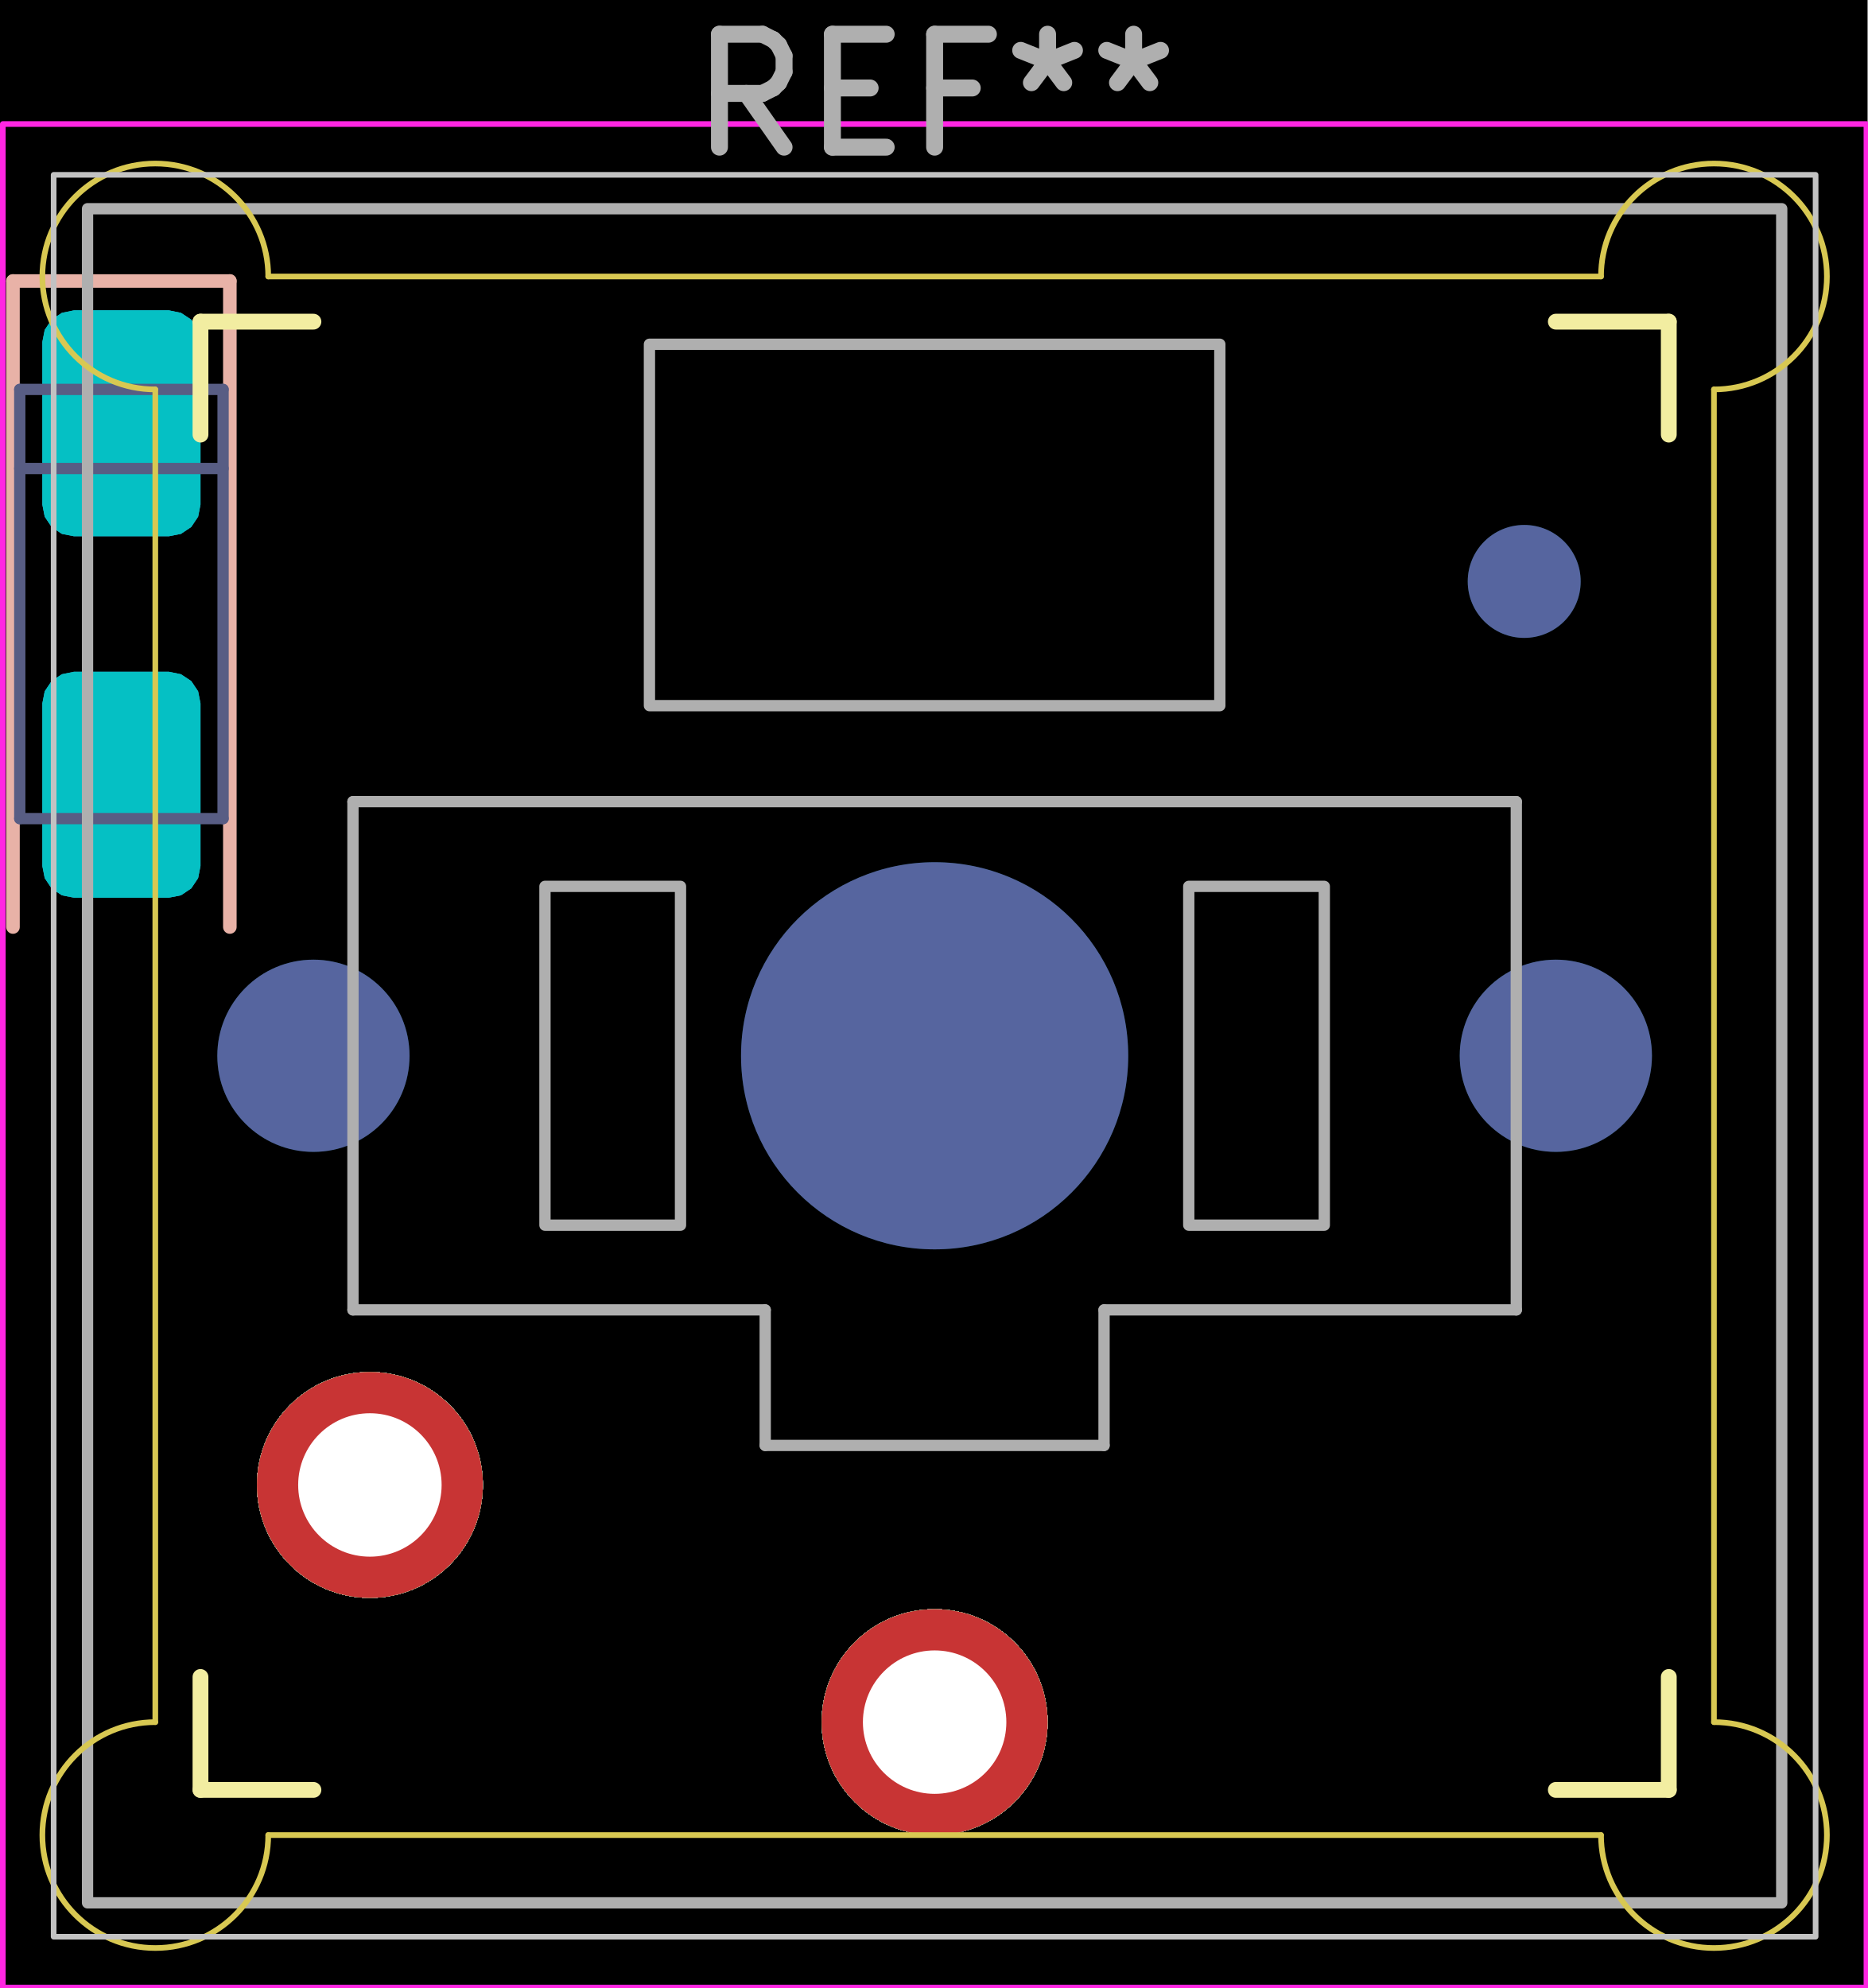
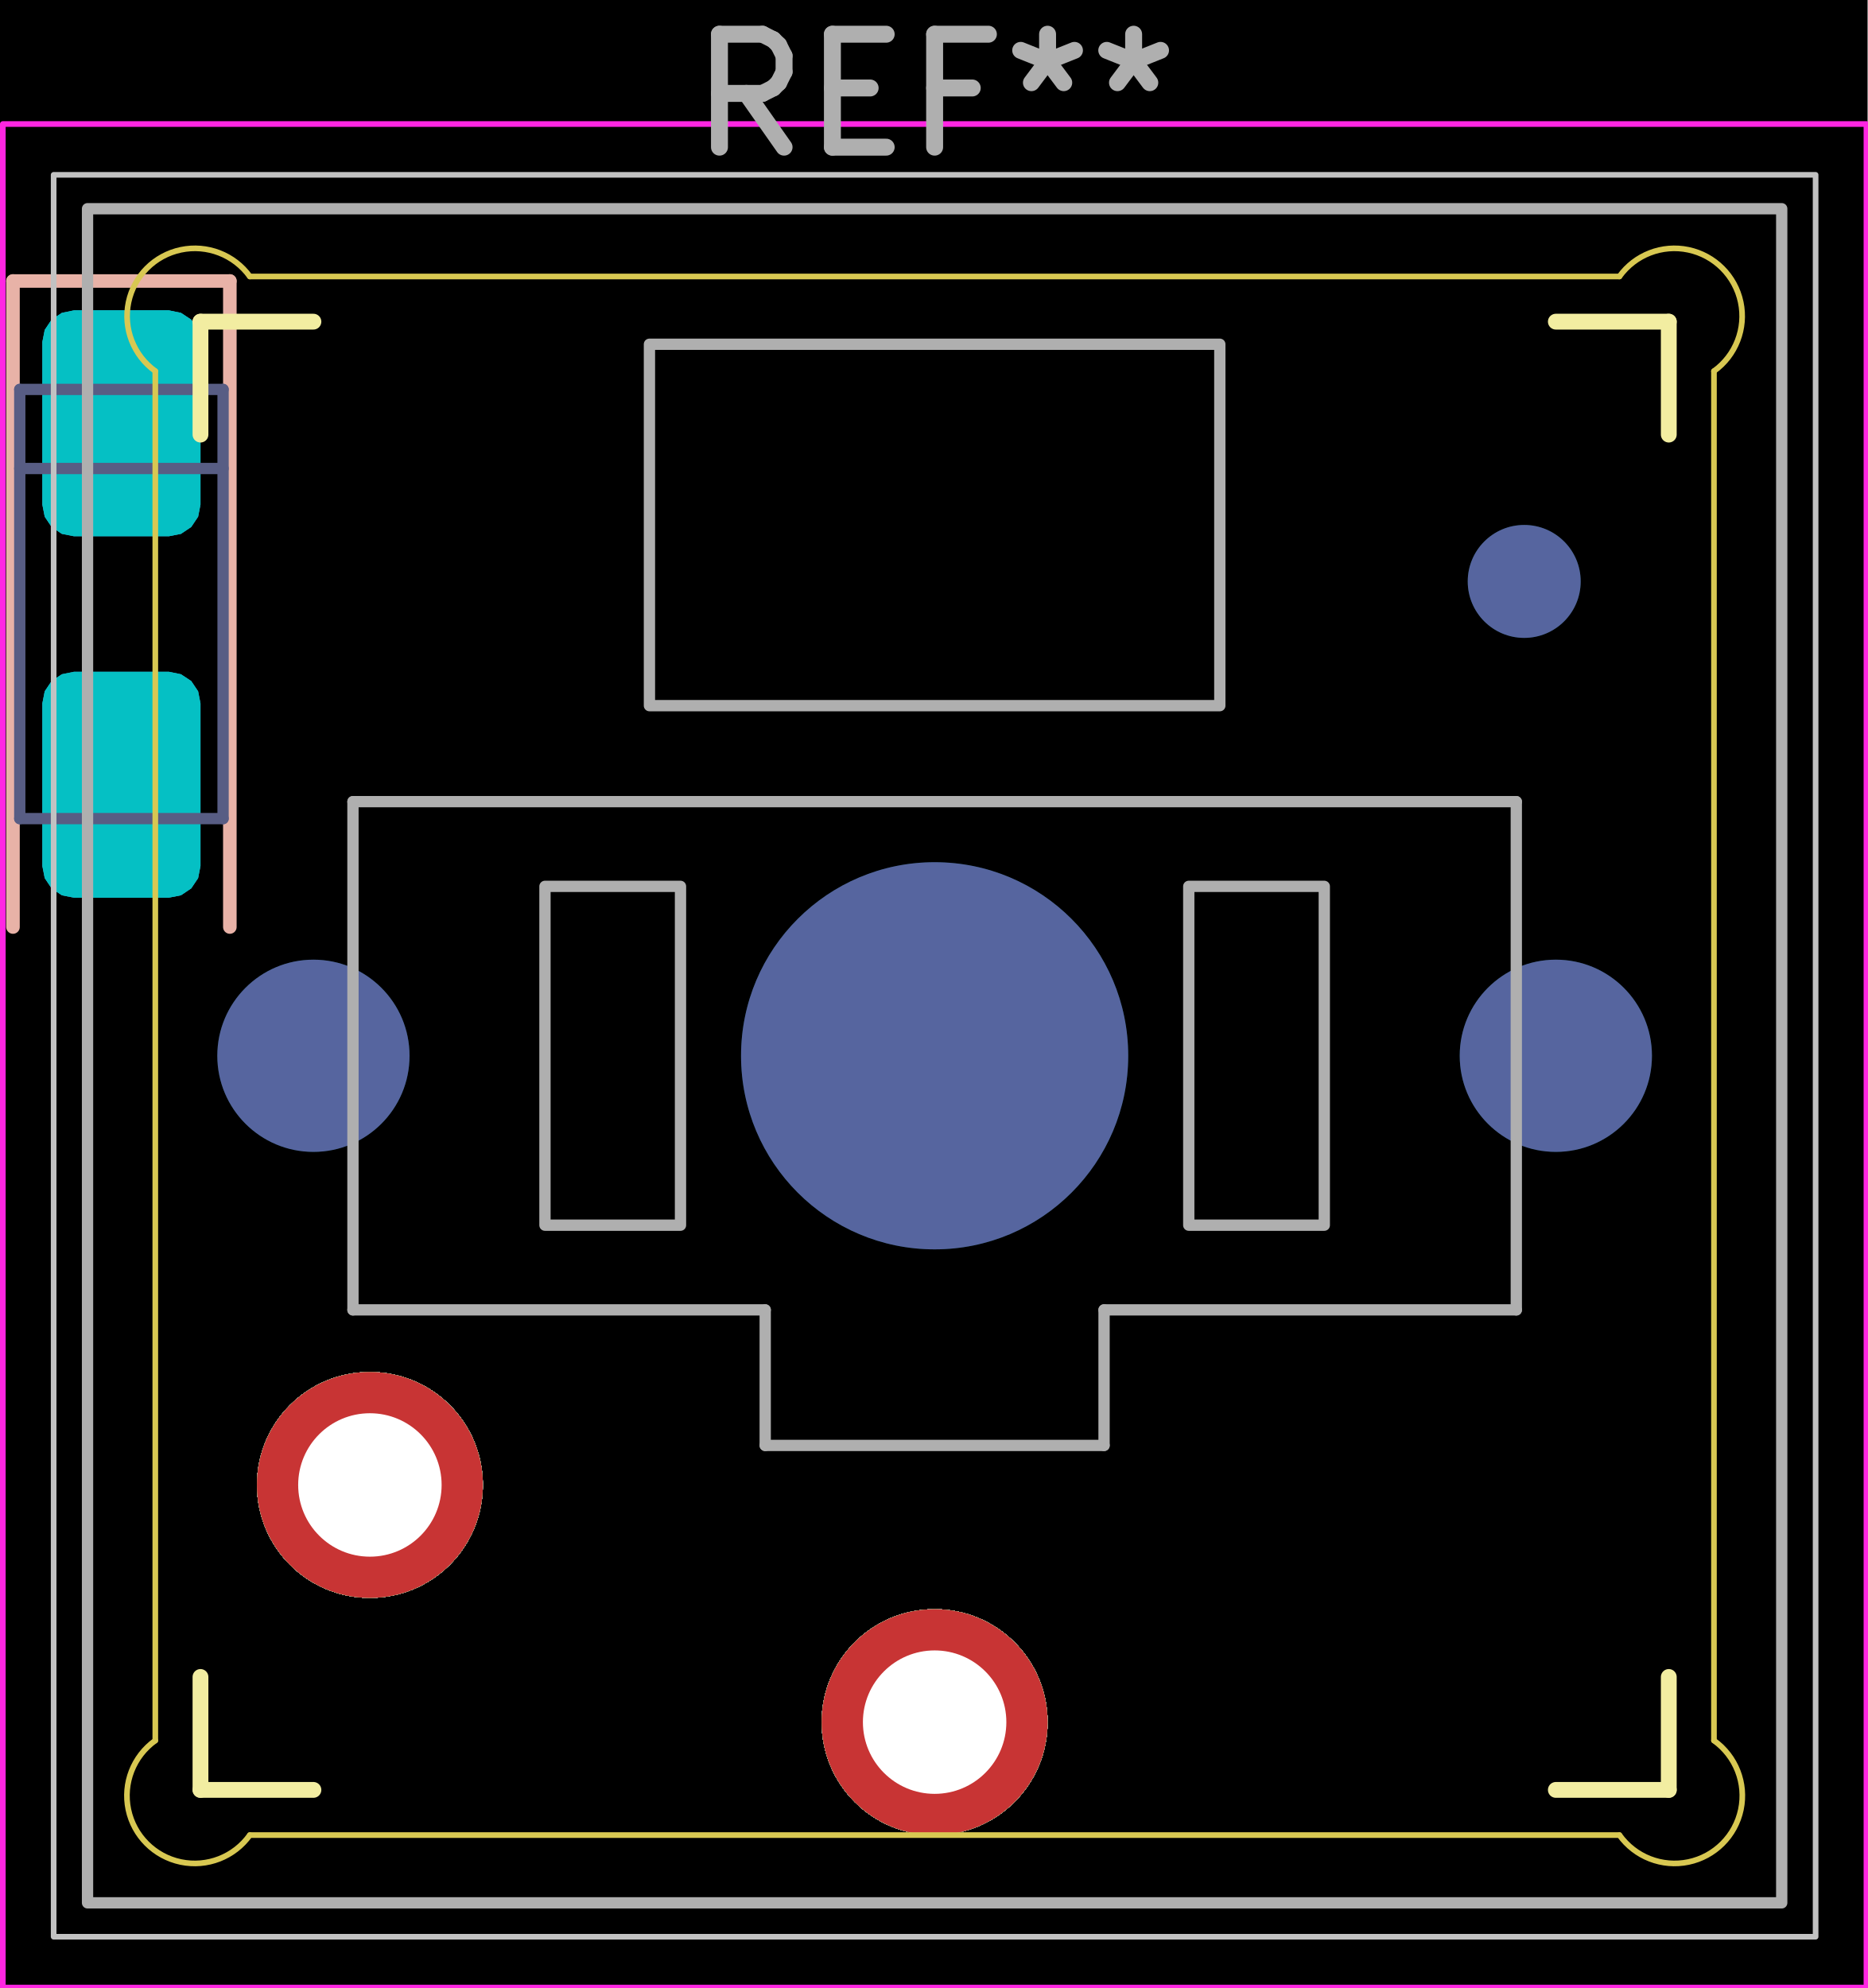
<svg xmlns="http://www.w3.org/2000/svg" version="1.1" width="100%" height="100%" viewBox="0 0 16.535 17.602" preserveAspectRatio="xMidYMid meet">
  <rect width="100%" height="100%" fill="black" />
  <g style="fill:#000000; fill-opacity:1;stroke:#000000; stroke-opacity:1; stroke-linecap:round; stroke-linejoin:round;" transform="translate(0 0) scale(1 1)">
</g>
  <g style="fill:#4D7FC4; fill-opacity:1; stroke:none;">
    <circle cx="8.275" cy="15.248" r="1" />
    <circle cx="3.275" cy="13.148" r="1" />
    <path style="fill:#4D7FC4; fill-opacity:1; stroke:none;fill-rule:evenodd;" d="M 0.655,7.948 0.548,7.927 0.457,7.866 0.396,7.775 0.375,7.668 0.375,6.228 0.396,6.121 0.457,6.03 0.548,5.97 0.655,5.948 1.495,5.948 1.602,5.97 1.693,6.03 1.754,6.121 1.775,6.228 1.775,7.668 1.754,7.775 1.693,7.866 1.602,7.927 1.495,7.948 Z" />
    <path style="fill:#4D7FC4; fill-opacity:1; stroke:none;fill-rule:evenodd;" d="M 0.655,4.748 0.548,4.727 0.457,4.666 0.396,4.575 0.375,4.468 0.375,3.028 0.396,2.921 0.457,2.83 0.548,2.77 0.655,2.748 1.495,2.748 1.602,2.77 1.693,2.83 1.754,2.921 1.775,3.028 1.775,4.468 1.754,4.575 1.693,4.666 1.602,4.727 1.495,4.748 Z" />
  </g>
  <g style="fill:#02FFEE; fill-opacity:0.4; stroke:none;">
    <circle cx="2.775" cy="9.348" r="0.851" />
    <circle cx="8.275" cy="9.348" r="1.714" />
    <circle cx="13.495" cy="5.148" r="0.5" />
    <circle cx="13.775" cy="9.348" r="0.851" />
    <circle cx="8.275" cy="15.248" r="1" />
    <circle cx="3.275" cy="13.148" r="1" />
    <path style="fill:#02FFEE; fill-opacity:0.4; stroke:none;fill-rule:evenodd;" d="M 0.655,7.948 0.548,7.927 0.457,7.866 0.396,7.775 0.375,7.668 0.375,6.228 0.396,6.121 0.457,6.03 0.548,5.97 0.655,5.948 1.495,5.948 1.602,5.97 1.693,6.03 1.754,6.121 1.775,6.228 1.775,7.668 1.754,7.775 1.693,7.866 1.602,7.927 1.495,7.948 Z" />
    <path style="fill:#02FFEE; fill-opacity:0.4; stroke:none;fill-rule:evenodd;" d="M 0.655,4.748 0.548,4.727 0.457,4.666 0.396,4.575 0.375,4.468 0.375,3.028 0.396,2.921 0.457,2.83 0.548,2.77 0.655,2.748 1.495,2.748 1.602,2.77 1.693,2.83 1.754,2.921 1.775,3.028 1.775,4.468 1.754,4.575 1.693,4.666 1.602,4.727 1.495,4.748 Z" />
    <path style="fill:#00C2C2; fill-opacity:0.9; stroke:none;fill-rule:evenodd;" d="M 0.655,7.948 0.548,7.927 0.457,7.866 0.396,7.775 0.375,7.668 0.375,6.228 0.396,6.121 0.457,6.03 0.548,5.97 0.655,5.948 1.495,5.948 1.602,5.97 1.693,6.03 1.754,6.121 1.775,6.228 1.775,7.668 1.754,7.775 1.693,7.866 1.602,7.927 1.495,7.948 Z" />
    <path style="fill:#00C2C2; fill-opacity:0.9; stroke:none;fill-rule:evenodd;" d="M 0.655,4.748 0.548,4.727 0.457,4.666 0.396,4.575 0.375,4.468 0.375,3.028 0.396,2.921 0.457,2.83 0.548,2.77 0.655,2.748 1.495,2.748 1.602,2.77 1.693,2.83 1.754,2.921 1.775,3.028 1.775,4.468 1.754,4.575 1.693,4.666 1.602,4.727 1.495,4.748 Z" />
  </g>
  <g style="fill:none;  stroke:#E8B2A7; stroke-width:0.12; stroke-opacity:1;  stroke-linecap:round; stroke-linejoin:round;">
    <path d="M0.115 2.488 L0.115 8.208 " />
    <path d="M2.035 2.488 L2.035 8.208 " />
    <path d="M0.115 2.488 L2.035 2.488 " />
  </g>
  <g style="fill:none;  stroke:#585D84; stroke-width:0.1; stroke-opacity:1;  stroke-linecap:round; stroke-linejoin:round;">
    <path d="M0.175 3.448 L0.175 7.248 " />
    <path d="M0.175 7.248 L1.975 7.248 " />
    <path d="M1.975 7.248 L1.975 3.448 " />
    <path d="M1.975 3.448 L0.175 3.448 " />
    <path d="M0.175 4.148 L1.975 4.148 " />
  </g>
  <g style="fill:#F2EDA1; fill-opacity:1; stroke:none;">
    <circle cx="8.275" cy="15.248" r="1" />
    <circle cx="3.275" cy="13.148" r="1" />
  </g>
  <g style="fill:#E8B2A7; fill-opacity:1; stroke:none;">
    <circle cx="8.275" cy="15.248" r="1" />
    <circle cx="3.275" cy="13.148" r="1" />
  </g>
  <g style="fill:#28CCD9; fill-opacity:1; stroke:none;">
    <circle cx="8.275" cy="15.248" r="1" />
    <circle cx="3.275" cy="13.148" r="1" />
  </g>
  <g style="fill:#A7A5C6; fill-opacity:1; stroke:none;">
    <circle cx="8.275" cy="15.248" r="1" />
    <circle cx="3.275" cy="13.148" r="1" />
  </g>
  <g style="fill:#F76F8E; fill-opacity:1; stroke:none;">
    <circle cx="8.275" cy="15.248" r="1" />
    <circle cx="3.275" cy="13.148" r="1" />
  </g>
  <g style="fill:#5BC3EB; fill-opacity:1; stroke:none;">
    <circle cx="8.275" cy="15.248" r="1" />
    <circle cx="3.275" cy="13.148" r="1" />
  </g>
  <g style="fill:#ED7C33; fill-opacity:1; stroke:none;">
    <circle cx="8.275" cy="15.248" r="1" />
    <circle cx="3.275" cy="13.148" r="1" />
  </g>
  <g style="fill:#F2EDA1; fill-opacity:1; stroke:none;">
    <circle cx="8.275" cy="15.248" r="1" />
    <circle cx="3.275" cy="13.148" r="1" />
  </g>
  <g style="fill:#E8B2A7; fill-opacity:1; stroke:none;">
    <circle cx="8.275" cy="15.248" r="1" />
    <circle cx="3.275" cy="13.148" r="1" />
  </g>
  <g style="fill:#28CCD9; fill-opacity:1; stroke:none;">
    <circle cx="8.275" cy="15.248" r="1" />
    <circle cx="3.275" cy="13.148" r="1" />
  </g>
  <g style="fill:#A7A5C6; fill-opacity:1; stroke:none;">
    <circle cx="8.275" cy="15.248" r="1" />
    <circle cx="3.275" cy="13.148" r="1" />
  </g>
  <g style="fill:#F76F8E; fill-opacity:1; stroke:none;">
    <circle cx="8.275" cy="15.248" r="1" />
    <circle cx="3.275" cy="13.148" r="1" />
  </g>
  <g style="fill:#5BC3EB; fill-opacity:1; stroke:none;">
    <circle cx="8.275" cy="15.248" r="1" />
    <circle cx="3.275" cy="13.148" r="1" />
  </g>
  <g style="fill:#ED7C33; fill-opacity:1; stroke:none;">
    <circle cx="8.275" cy="15.248" r="1" />
    <circle cx="3.275" cy="13.148" r="1" />
  </g>
  <g style="fill:#F2EDA1; fill-opacity:1; stroke:none;">
    <circle cx="8.275" cy="15.248" r="1" />
    <circle cx="3.275" cy="13.148" r="1" />
  </g>
  <g style="fill:#E8B2A7; fill-opacity:1; stroke:none;">
    <circle cx="8.275" cy="15.248" r="1" />
    <circle cx="3.275" cy="13.148" r="1" />
  </g>
  <g style="fill:#28CCD9; fill-opacity:1; stroke:none;">
    <circle cx="8.275" cy="15.248" r="1" />
    <circle cx="3.275" cy="13.148" r="1" />
  </g>
  <g style="fill:#A7A5C6; fill-opacity:1; stroke:none;">
    <circle cx="8.275" cy="15.248" r="1" />
    <circle cx="3.275" cy="13.148" r="1" />
  </g>
  <g style="fill:#F76F8E; fill-opacity:1; stroke:none;">
    <circle cx="8.275" cy="15.248" r="1" />
    <circle cx="3.275" cy="13.148" r="1" />
  </g>
  <g style="fill:#5BC3EB; fill-opacity:1; stroke:none;">
    <circle cx="8.275" cy="15.248" r="1" />
    <circle cx="3.275" cy="13.148" r="1" />
  </g>
  <g style="fill:#ED7C33; fill-opacity:1; stroke:none;">
    <circle cx="8.275" cy="15.248" r="1" />
    <circle cx="3.275" cy="13.148" r="1" />
  </g>
  <g style="fill:#8DCB81; fill-opacity:1; stroke:none;">
    <circle cx="8.275" cy="15.248" r="1" />
    <circle cx="3.275" cy="13.148" r="1" />
  </g>
  <g style="fill:#F2EDA1; fill-opacity:1; stroke:none;">
    <circle cx="8.275" cy="15.248" r="1" />
    <circle cx="3.275" cy="13.148" r="1" />
  </g>
  <g style="fill:#E8B2A7; fill-opacity:1; stroke:none;">
    <circle cx="8.275" cy="15.248" r="1" />
    <circle cx="3.275" cy="13.148" r="1" />
  </g>
  <g style="fill:#28CCD9; fill-opacity:1; stroke:none;">
    <circle cx="8.275" cy="15.248" r="1" />
    <circle cx="3.275" cy="13.148" r="1" />
  </g>
  <g style="fill:#A7A5C6; fill-opacity:1; stroke:none;">
    <circle cx="8.275" cy="15.248" r="1" />
    <circle cx="3.275" cy="13.148" r="1" />
  </g>
  <g style="fill:#DB628B; fill-opacity:1; stroke:none;">
    <circle cx="8.275" cy="15.248" r="1" />
    <circle cx="3.275" cy="13.148" r="1" />
  </g>
  <g style="fill:#4FCBCB; fill-opacity:1; stroke:none;">
    <circle cx="8.275" cy="15.248" r="1" />
    <circle cx="3.275" cy="13.148" r="1" />
  </g>
  <g style="fill:#CE7D2C; fill-opacity:1; stroke:none;">
    <circle cx="8.275" cy="15.248" r="1" />
    <circle cx="3.275" cy="13.148" r="1" />
  </g>
  <g style="fill:#7FC87F; fill-opacity:1; stroke:none;">
    <circle cx="8.275" cy="15.248" r="1" />
    <circle cx="3.275" cy="13.148" r="1" />
  </g>
  <g style="fill:#C83434; fill-opacity:1; stroke:none;">
    <circle cx="8.275" cy="15.248" r="1" />
    <circle cx="3.275" cy="13.148" r="1" />
  </g>
  <g style="fill:#D864FF; fill-opacity:0.4; stroke:none;">
    <circle cx="2.775" cy="9.348" r="0.851" />
    <circle cx="8.275" cy="9.348" r="1.714" />
    <circle cx="13.495" cy="5.148" r="0.5" />
    <circle cx="13.775" cy="9.348" r="0.851" />
  </g>
  <g style="fill:none;  stroke:#F2EDA1; stroke-width:0.14; stroke-opacity:1;  stroke-linecap:round; stroke-linejoin:round;">
    <path d="M1.775 3.848 L1.775 2.848 " />
    <path d="M1.775 15.848 L1.775 14.848 " />
    <path d="M1.775 15.848 L2.775 15.848 " />
    <path d="M2.775 2.848 L1.775 2.848 " />
    <path d="M13.775 15.848 L14.775 15.848 " />
    <path d="M14.775 2.848 L13.775 2.848 " />
    <path d="M14.775 2.848 L14.775 3.848 " />
    <path d="M14.775 14.848 L14.775 15.848 " />
    <path style="fill:none;  stroke:#FF26E2; stroke-width:0.05; stroke-opacity:1;  stroke-linecap:round; stroke-linejoin:round;fill:none" d="M 0.025,1.098 16.525,1.098 16.525,17.598 0.025,17.598 Z" />
  </g>
  <g style="fill:none;  stroke:#AFAFAF; stroke-width:0.15; stroke-opacity:1;  stroke-linecap:round; stroke-linejoin:round;">
    <text x="8.275" y="1.348" textLength="4.536" font-size="1.333" lengthAdjust="spacingAndGlyphs" text-anchor="middle" opacity="0" stroke-opacity="0">REF**</text>
    <g class="stroked-text">
      <path d="M6.942 1.303 L6.608 0.827 " />
      <path d="M6.37 1.303 L6.37 0.303 " />
      <path d="M6.37 0.303 L6.751 0.303 " />
      <path d="M6.751 0.303 L6.846 0.351 " />
      <path d="M6.846 0.351 L6.894 0.398 " />
      <path d="M6.894 0.398 L6.942 0.494 " />
      <path d="M6.942 0.494 L6.942 0.636 " />
      <path d="M6.942 0.636 L6.894 0.732 " />
      <path d="M6.894 0.732 L6.846 0.779 " />
      <path d="M6.846 0.779 L6.751 0.827 " />
      <path d="M6.751 0.827 L6.37 0.827 " />
      <path d="M7.37 0.779 L7.704 0.779 " />
      <path d="M7.846 1.303 L7.37 1.303 " />
      <path d="M7.37 1.303 L7.37 0.303 " />
      <path d="M7.37 0.303 L7.846 0.303 " />
      <path d="M8.608 0.779 L8.275 0.779 " />
      <path d="M8.275 1.303 L8.275 0.303 " />
      <path d="M8.275 0.303 L8.751 0.303 " />
      <path d="M9.275 0.303 L9.275 0.541 " />
      <path d="M9.037 0.446 L9.275 0.541 " />
      <path d="M9.275 0.541 L9.513 0.446 " />
      <path d="M9.132 0.732 L9.275 0.541 " />
      <path d="M9.275 0.541 L9.418 0.732 " />
      <path d="M10.037 0.303 L10.037 0.541 " />
      <path d="M9.799 0.446 L10.037 0.541 " />
      <path d="M10.037 0.541 L10.275 0.446 " />
      <path d="M9.894 0.732 L10.037 0.541 " />
      <path d="M10.037 0.541 L10.18 0.732 " />
    </g>
  </g>
  <g style="fill:none;  stroke:#AFAFAF; stroke-width:0.1; stroke-opacity:1;  stroke-linecap:round; stroke-linejoin:round;">
    <path d="M3.125 7.098 L3.125 11.598 " />
    <path d="M3.125 7.098 L13.425 7.098 " />
    <path d="M3.125 11.598 L6.775 11.598 " />
    <path d="M6.775 12.798 L6.775 11.598 " />
    <path d="M9.775 11.598 L9.775 12.798 " />
    <path d="M9.775 12.798 L6.775 12.798 " />
    <path d="M13.425 7.098 L13.425 11.598 " />
    <path d="M13.425 11.598 L9.775 11.598 " />
    <path style="fill:none;  stroke:#AFAFAF; stroke-width:0.1; stroke-opacity:1;  stroke-linecap:round; stroke-linejoin:round;fill:none" d="M 0.775,1.848 15.775,1.848 15.775,16.848 0.775,16.848 Z" />
    <path style="fill:none;  stroke:#AFAFAF; stroke-width:0.1; stroke-opacity:1;  stroke-linecap:round; stroke-linejoin:round;fill:none" d="M 5.75,3.048 10.8,3.048 10.8,6.248 5.75,6.248 Z" />
    <path style="fill:none;  stroke:#AFAFAF; stroke-width:0.1; stroke-opacity:1;  stroke-linecap:round; stroke-linejoin:round;fill:none" d="M 4.825,7.848 6.025,7.848 6.025,10.848 4.825,10.848 Z" />
    <path style="fill:none;  stroke:#AFAFAF; stroke-width:0.1; stroke-opacity:1;  stroke-linecap:round; stroke-linejoin:round;fill:none" d="M 10.525,7.848 11.725,7.848 11.725,10.848 10.525,10.848 Z" />
  </g>
  <g style="fill:none;  stroke:#D8C852; stroke-width:0.05; stroke-opacity:1;  stroke-linecap:round; stroke-linejoin:round;">
-     <path d="M2.375 2.448 L14.175 2.448 " />
-     <path d="M15.175 3.448 L15.175 15.248 " />
-     <path d="M14.175 16.248 L2.375 16.248 " />
-     <path d="M1.375 15.248 L1.375 3.448 " />
-     <path d="M15.175 3.448 A1 1 0.0 1 0 14.175 2.448" />
-     <path d="M14.175 16.248 A1 1 0.0 1 0 15.175 15.248" />
-     <path d="M1.375 15.248 A1 1 0.0 1 0 2.375 16.248" />
-     <path d="M2.375 2.448 A1 1 0.0 1 0 1.375 3.448" />
+     <path d="M2.212 2.448 L14.338 2.448 " />
+     <path d="M15.175 3.286 L15.175 15.411 " />
+     <path d="M14.338 16.248 L2.212 16.248 " />
+     <path d="M1.375 15.411 L1.375 3.286 " />
+     <path d="M15.175 3.286 A0.6 0.6 0.0 1 0 14.338 2.448" />
+     <path d="M14.338 16.248 A0.6 0.6 0.0 1 0 15.175 15.411" />
+     <path d="M1.375 15.411 A0.6 0.6 0.0 1 0 2.212 16.248" />
+     <path d="M2.212 2.448 A0.6 0.6 0.0 1 0 1.375 3.286" />
    <path style="fill:none;  stroke:#C2C2C2; stroke-width:0.05; stroke-opacity:1;  stroke-linecap:round; stroke-linejoin:round;fill:none" d="M 0.475,1.548 16.075,1.548 16.075,17.148 0.475,17.148 Z" />
  </g>
  <g style="fill:#FFFFFF; fill-opacity:1; stroke:none;">
    <circle cx="8.275" cy="15.248" r="0.635" />
  </g>
  <g style="fill:#FFFFFF; fill-opacity:1; stroke:none;">
    <circle cx="3.275" cy="13.148" r="0.635" />
  </g>
</svg>
